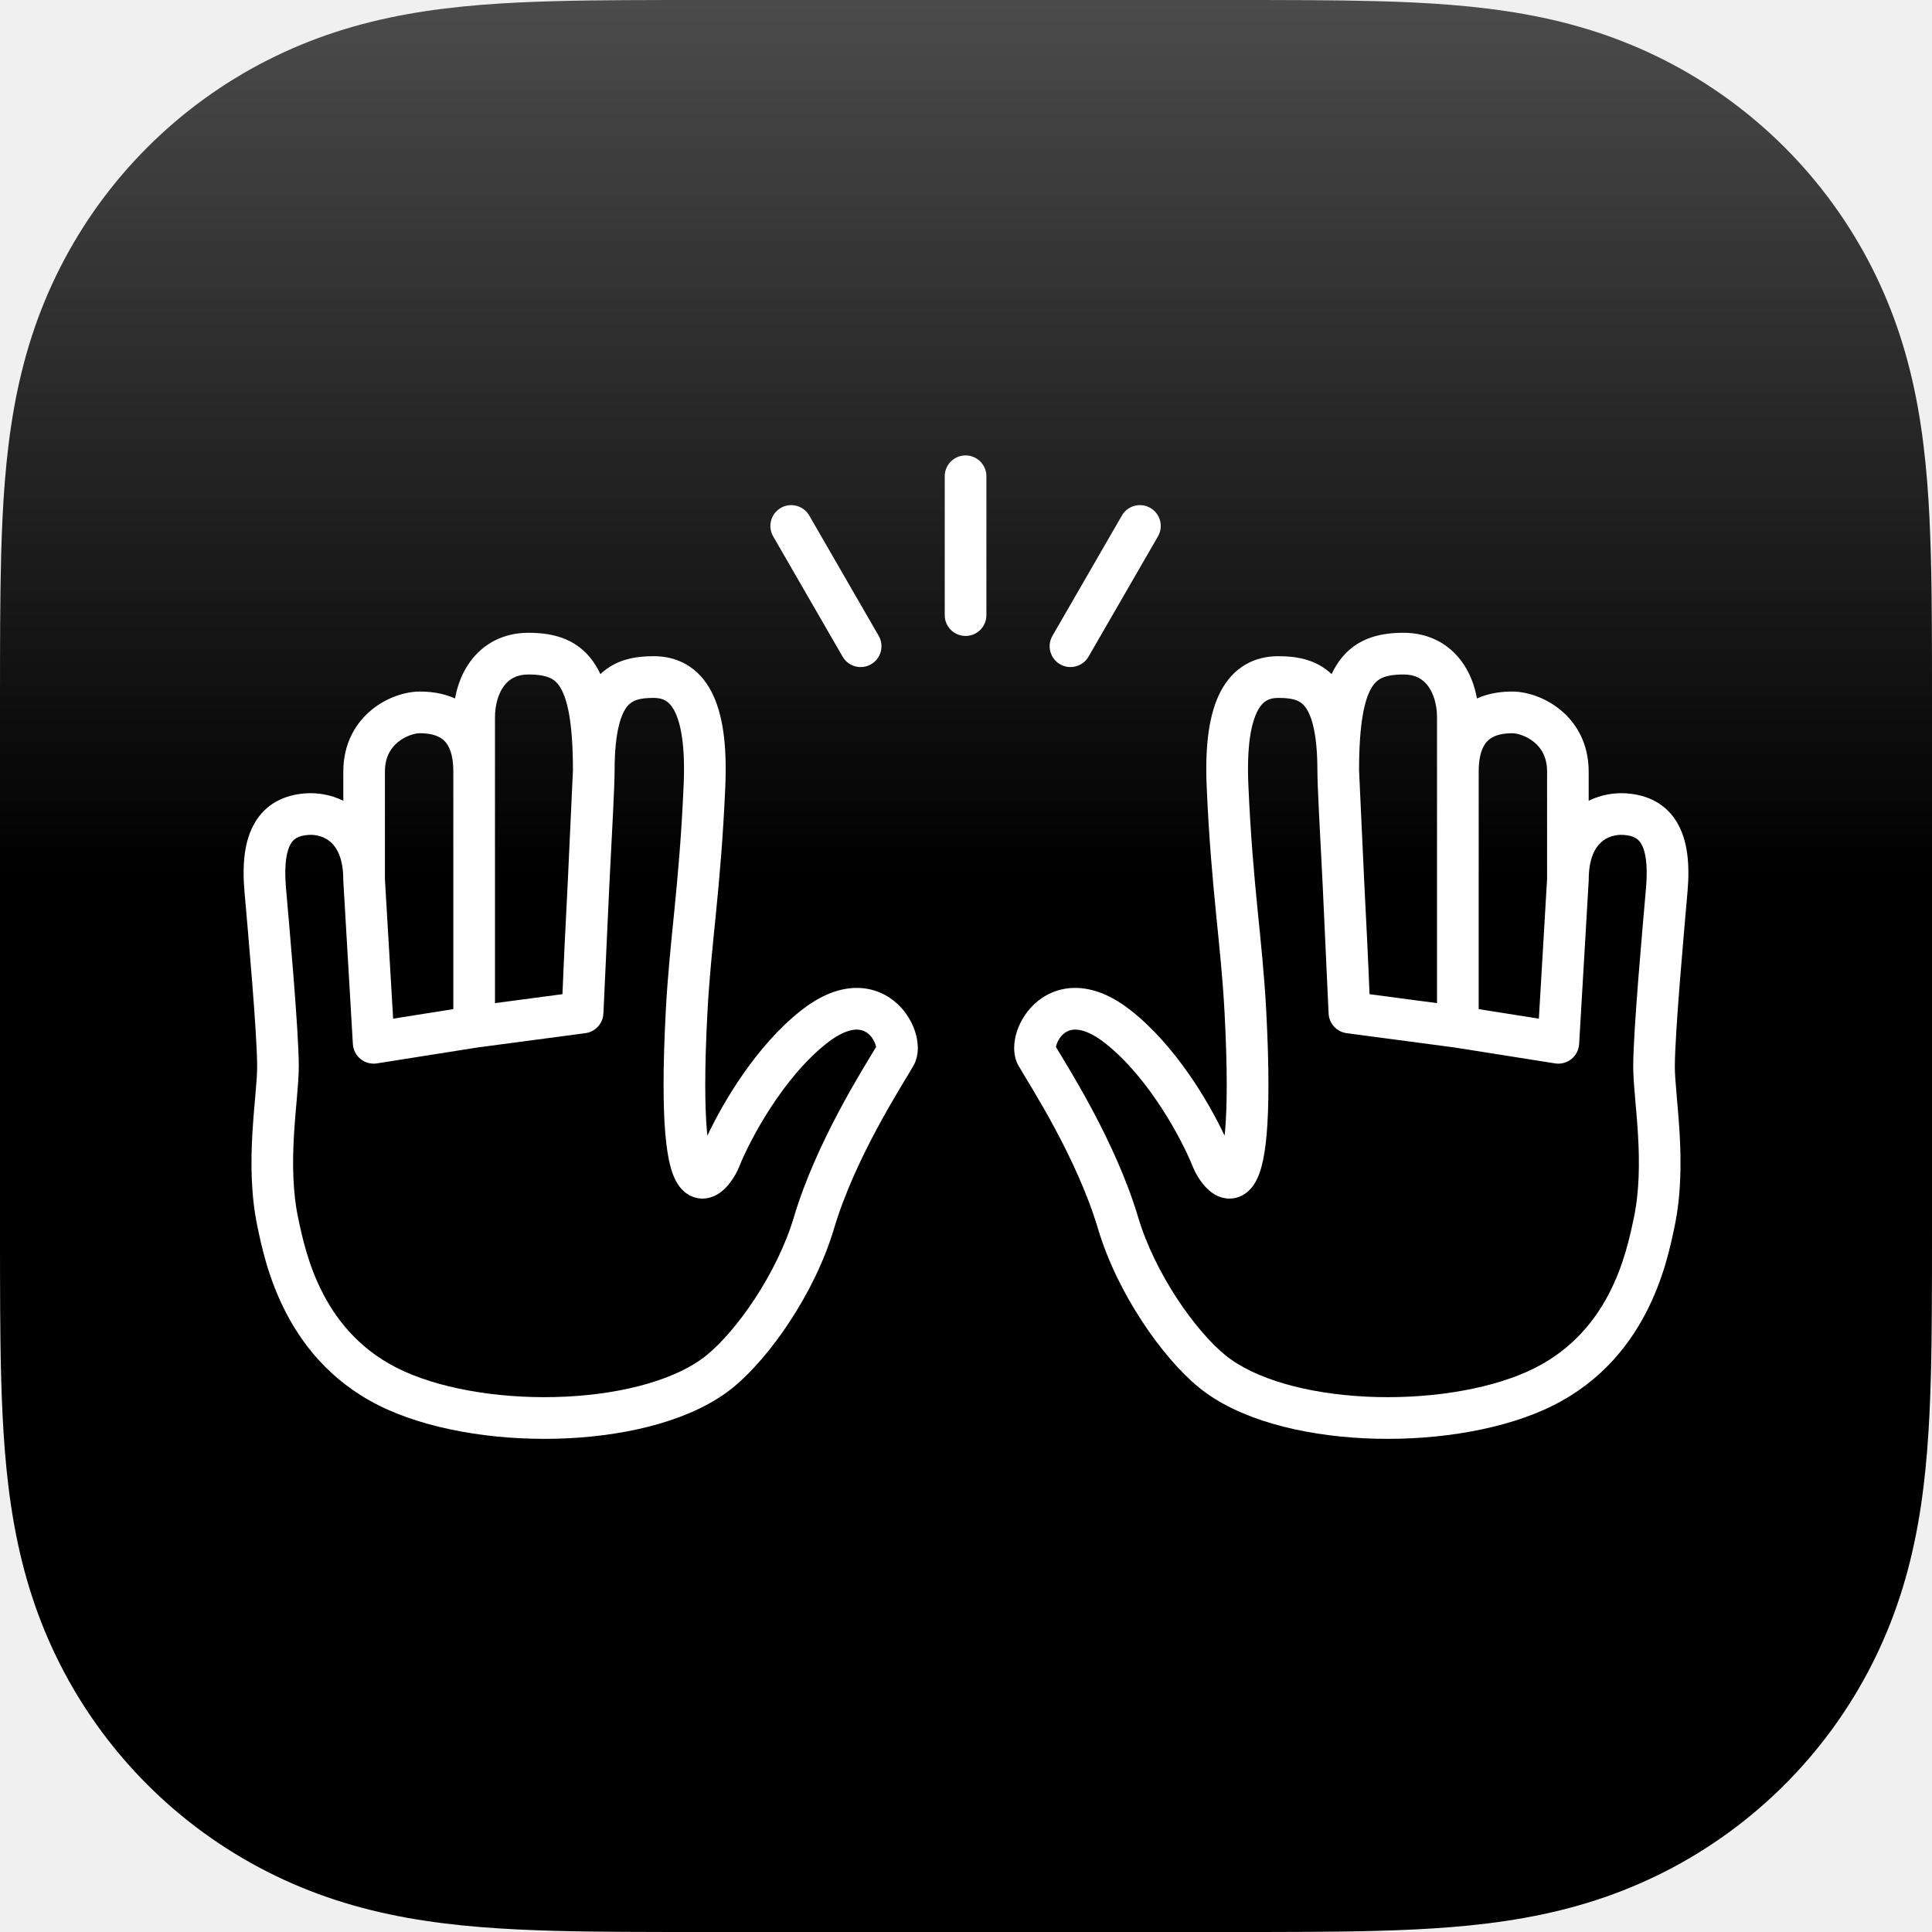
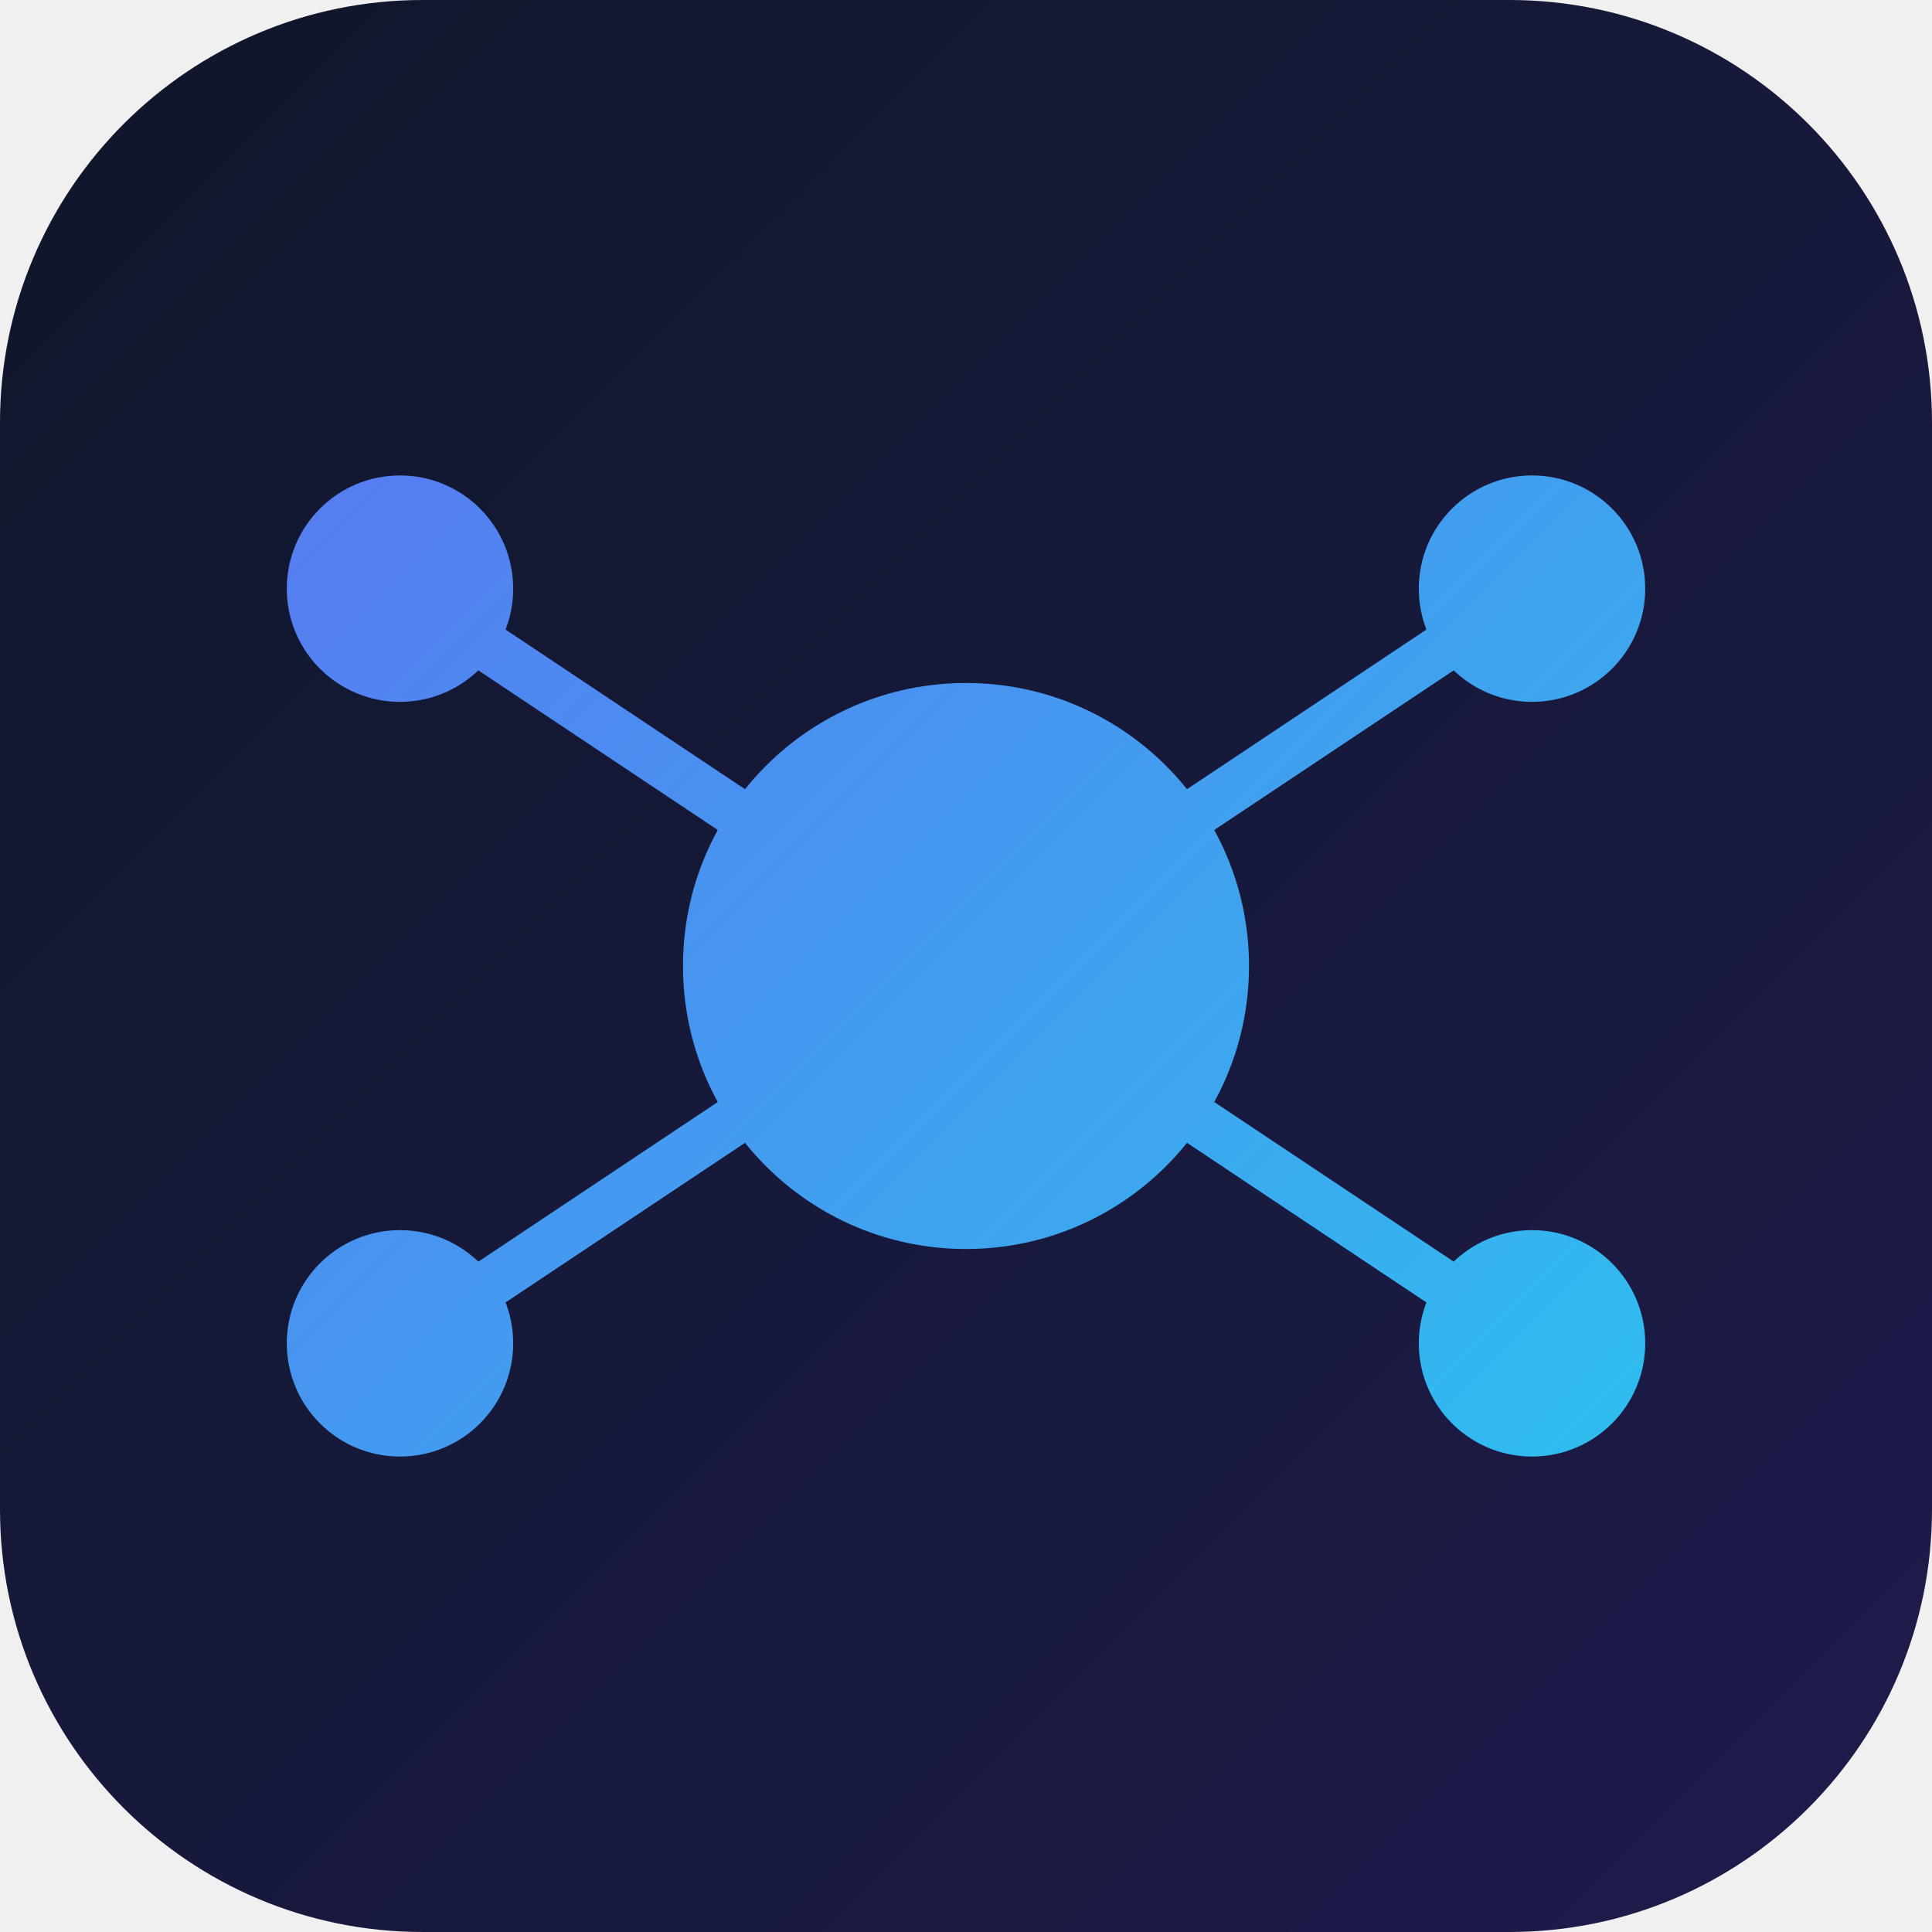
- <svg xmlns="http://www.w3.org/2000/svg" id="App_Icon_Shape" data-name="App Icon Shape" viewBox="0 0 1024 1024">
+ <svg xmlns="http://www.w3.org/2000/svg" viewBox="0 0 1024 1024">
  <defs>
-     <style> .cls-1 { fill: url(#linear-gradient); } .cls-2 { fill: #fff; } </style>
-     <linearGradient id="linear-gradient" x1="512" y1="464.77" x2="512" y2="-1109.83" gradientUnits="userSpaceOnUse">
-       <stop offset="0" stop-color="#000" />
-       <stop offset="1" stop-color="#fff" />
+     <linearGradient id="cortex-bg" x1="0" y1="0" x2="1024" y2="1024" gradientUnits="userSpaceOnUse">
+       <stop offset="0" stop-color="#0f172a" />
+       <stop offset="1" stop-color="#1e1b4b" />
+     </linearGradient>
+     <linearGradient id="cortex-mark" x1="0" y1="0" x2="1024" y2="1024" gradientUnits="userSpaceOnUse">
+       <stop offset="0" stop-color="#6366f1" />
+       <stop offset="1" stop-color="#22d3ee" />
    </linearGradient>
  </defs>
-   <path class="cls-1" d="M1024,651c0,14.24,0,28.48-.08,42.73-.07,12-.21,23.99-.53,35.98-.71,26.13-2.25,52.49-6.89,78.34-4.71,26.22-12.4,50.62-24.53,74.44-11.92,23.41-27.49,44.84-46.07,63.41-18.58,18.58-40,34.15-63.41,46.07-23.82,12.12-48.22,19.82-74.44,24.53-25.84,4.65-52.2,6.18-78.34,6.89-11.99.33-23.99.46-35.98.53-14.24.09-28.48.08-42.73.08h-278c-14.24,0-28.48,0-42.73-.08-12-.07-23.99-.21-35.98-.53-26.13-.71-52.49-2.25-78.34-6.89-26.22-4.71-50.62-12.4-74.44-24.53-23.41-11.92-44.84-27.49-63.41-46.07-18.58-18.58-34.15-40-46.07-63.41-12.12-23.82-19.82-48.22-24.53-74.44-4.65-25.84-6.18-52.2-6.89-78.34-.33-11.99-.46-23.99-.53-35.98C0,679.48,0,665.24,0,651v-278C0,358.76,0,344.52.08,330.27c.07-12,.21-23.99.53-35.98.71-26.13,2.25-52.49,6.89-78.34,4.71-26.22,12.4-50.62,24.53-74.44,11.92-23.41,27.49-44.84,46.07-63.41,18.58-18.58,40-34.15,63.41-46.07,23.82-12.12,48.22-19.82,74.44-24.53,25.84-4.65,52.2-6.18,78.34-6.89,11.99-.33,23.99-.46,35.98-.53C344.52,0,358.76,0,373,0h278c14.24,0,28.48,0,42.73.08,12,.07,23.99.21,35.98.53,26.13.71,52.49,2.25,78.34,6.89,26.22,4.71,50.62,12.4,74.44,24.53,23.41,11.92,44.84,27.49,63.41,46.07,18.58,18.58,34.15,40,46.07,63.41,12.12,23.82,19.82,48.22,24.53,74.44,4.65,25.84,6.18,52.2,6.89,78.34.33,11.99.46,23.99.53,35.98.09,14.24.08,28.48.08,42.73v278Z" />
-   <g>
-     <path class="cls-2" d="M500.73,326.03v-73.61c0-6.1,4.95-11.04,11.04-11.04s11.04,4.94,11.04,11.04v73.61c0,6.1-4.94,11.04-11.04,11.04s-11.04-4.94-11.04-11.04Z" />
-     <path class="cls-2" d="M557.82,337l36.8-63.75c3.05-5.28,9.8-7.09,15.08-4.04,5.28,3.05,7.09,9.8,4.04,15.08l-36.8,63.75c-3.05,5.28-9.8,7.09-15.08,4.04-5.28-3.05-7.09-9.8-4.04-15.08Z" />
-     <path class="cls-2" d="M465.72,337l-36.8-63.75c-3.05-5.28-9.8-7.09-15.08-4.04-5.28,3.05-7.09,9.8-4.04,15.08l36.8,63.75c3.05,5.28,9.8,7.09,15.08,4.04,5.28-3.05,7.09-9.8,4.04-15.08Z" />
-     <path class="cls-2" d="M865.63,565.4c0-19.19,5.18-76.08,6.8-94.85,1.1-12.69-.43-19.65-2.47-23.2-1.5-2.61-3.84-4.45-9.49-4.83-4.08-.27-8.52.89-11.83,3.88-3.11,2.8-6.58,8.44-6.58,19.83l-.02.64-5.07,86.49c-.18,3.11-1.67,6.01-4.1,7.96-2.43,1.95-5.56,2.79-8.64,2.3l-53.15-8.41-57.32-7.61c-5.29-.7-9.33-5.1-9.57-10.43l-3.16-68.35-.03-.58c-1.41-27.21-2.75-52.04-2.75-59.72,0-21.42-3.63-30.46-6.79-34.26-2.53-3.03-6.16-4.36-13.94-4.36-2.79,0-4.76.57-6.24,1.44-1.45.85-3.11,2.37-4.69,5.35-3.39,6.39-5.85,18.39-4.93,39.36,1.19,27.2,3.04,47.52,4.86,65.84,1.81,18.29,3.62,34.9,4.63,54.19,1.57,30.21,1.43,51.03.2,65.16-.62,7.06-1.53,12.76-2.77,17.27-1.17,4.27-2.93,8.62-5.97,11.86-3.69,3.93-8.95,5.81-14.41,4.49-4.33-1.04-7.38-3.79-9.04-5.54-3.48-3.66-5.94-8.38-6.9-10.81-5.61-14.15-22.96-47.01-46.46-65.56-6.85-5.41-11.85-6.97-14.99-7.21-2.96-.22-5.11.65-6.8,1.99-1.86,1.48-3.25,3.63-3.94,5.66-.24.72-.35,1.23-.39,1.56,6.37,10.75,31.63,50.16,43.54,90.15,8.88,29.81,30.28,60.19,46.27,73.2,15.48,12.6,43.29,20.41,74.62,21.95,31.04,1.52,63-3.23,85.5-13.32,43.46-19.48,52.31-62.38,56.27-80.98,3.08-14.43,3.14-29.84,2.31-44.14-.41-7.13-1.02-13.8-1.56-19.95-.52-5.97-.99-11.74-.99-16.47ZM761.65,380.26c0-6.7-1.79-12.67-4.75-16.66-2.68-3.61-6.62-6.11-12.95-6.11-5.18,0-8.67.64-11.13,1.69-2.2.94-4.05,2.4-5.74,5.12-3.88,6.27-6.74,18.88-6.75,43.99l2.75,59.45c1.03,19.83,2.1,41.32,2.8,59.19l35.77,4.75v-151.42ZM783.73,534.86l31.9,5.05,4.35-73.94v-57.02c0-7.83-3.19-12.62-6.96-15.68-4.21-3.42-9.12-4.64-11.44-4.64-4.22,0-8.59.66-11.73,2.89-2.42,1.72-6.11,5.78-6.11,17.44v125.91ZM842.06,424.42c6.61-3.29,13.68-4.34,19.89-3.93,11.26.75,21.19,5.47,27.16,15.85,5.42,9.44,6.55,21.92,5.32,36.12-1.7,19.62-6.73,75.01-6.73,92.94,0,3.6.38,8.39.91,14.56.52,6,1.17,13.05,1.61,20.59.87,15.04.93,32.74-2.76,50.02-3.84,18-14.24,72.04-68.84,96.52-26.54,11.89-62.2,16.87-95.62,15.23-33.13-1.63-66.61-9.88-87.49-26.88-19.65-16-43.43-50.25-53.49-84.02-11.36-38.14-35.96-75.76-42.1-86.42-3.62-6.28-2.48-13.73-.8-18.7,1.9-5.6,5.58-11.46,11.12-15.86,5.71-4.53,13.28-7.4,22.2-6.73,8.74.66,17.8,4.64,27.01,11.9,23.69,18.71,41.08,48.22,49.6,66.31.09-.83.19-1.7.27-2.61,1.11-12.65,1.3-32.3-.25-62.1-.97-18.65-2.71-34.62-4.55-53.16-1.84-18.51-3.74-39.28-4.95-67.06-.97-22.16,1.3-39,7.48-50.66,3.2-6.05,7.54-10.86,13.05-14.08,5.49-3.21,11.47-4.45,17.38-4.45,8.74,0,19.63,1.23,28.29,9.51.77-1.64,1.6-3.19,2.51-4.65,4-6.47,9.33-11.03,15.85-13.81,6.27-2.67,13.07-3.46,19.79-3.46,13.51,0,23.95,5.96,30.68,15.04,4.36,5.87,6.97,12.77,8.21,19.77,7.17-3.24,14.34-3.66,18.73-3.66,7.49,0,17.3,3.03,25.36,9.59,8.5,6.9,15.13,17.8,15.13,32.82v15.47Z" />
-     <path class="cls-2" d="M158.37,565.4c0-19.19-5.18-76.08-6.8-94.85-1.1-12.69.43-19.65,2.47-23.2,1.5-2.61,3.84-4.45,9.48-4.83,4.08-.27,8.52.89,11.84,3.88,3.11,2.8,6.58,8.44,6.58,19.83l.02.64,5.07,86.49c.18,3.11,1.67,6.01,4.1,7.96,2.43,1.95,5.57,2.79,8.65,2.3l53.15-8.41,57.32-7.61c5.3-.7,9.33-5.1,9.57-10.43l3.16-68.35.03-.58c1.41-27.21,2.74-52.04,2.74-59.72,0-21.42,3.63-30.46,6.8-34.26,2.53-3.03,6.16-4.36,13.94-4.36,2.79,0,4.76.57,6.24,1.44,1.45.85,3.11,2.37,4.69,5.35,3.38,6.39,5.85,18.39,4.93,39.36-1.19,27.2-3.04,47.52-4.86,65.84-1.81,18.29-3.62,34.9-4.63,54.19-1.57,30.21-1.43,51.03-.2,65.16.62,7.06,1.53,12.76,2.76,17.27,1.17,4.27,2.92,8.62,5.97,11.86,3.69,3.93,8.95,5.81,14.41,4.49,4.33-1.04,7.38-3.79,9.04-5.54,3.48-3.66,5.94-8.38,6.9-10.81,5.61-14.15,22.96-47.01,46.46-65.56,6.85-5.41,11.85-6.97,14.99-7.21,2.96-.22,5.11.65,6.8,1.99,1.86,1.48,3.25,3.63,3.94,5.66.24.72.35,1.23.39,1.56-6.37,10.75-31.63,50.16-43.54,90.15-8.88,29.81-30.28,60.19-46.27,73.2-15.48,12.6-43.29,20.41-74.62,21.95-31.03,1.52-63-3.23-85.5-13.32-43.46-19.48-52.31-62.38-56.28-80.98-3.08-14.43-3.14-29.84-2.31-44.14.41-7.13,1.02-13.8,1.56-19.95.52-5.97.99-11.74.99-16.47ZM262.35,380.26c0-6.7,1.79-12.67,4.75-16.66,2.68-3.61,6.62-6.11,12.95-6.11,5.18,0,8.67.64,11.13,1.69,2.21.94,4.06,2.4,5.74,5.12,3.89,6.27,6.74,18.88,6.75,43.99l-2.75,59.45c-1.03,19.83-2.1,41.32-2.8,59.19l-35.77,4.75v-151.42ZM240.27,534.86l-31.9,5.05-4.35-73.94v-57.02c0-7.83,3.19-12.62,6.97-15.68,4.21-3.42,9.12-4.64,11.44-4.64,4.23,0,8.59.66,11.73,2.89,2.42,1.72,6.11,5.78,6.11,17.44v125.91ZM181.94,424.42c-6.61-3.29-13.68-4.34-19.89-3.93-11.26.75-21.19,5.47-27.16,15.85-5.42,9.44-6.55,21.92-5.32,36.12,1.7,19.62,6.73,75.01,6.73,92.94,0,3.6-.37,8.39-.91,14.56-.52,6-1.17,13.05-1.61,20.59-.87,15.04-.93,32.74,2.76,50.02,3.84,18,14.23,72.04,68.84,96.52,26.53,11.89,62.2,16.87,95.62,15.23,33.13-1.63,66.61-9.88,87.48-26.88,19.65-16,43.43-50.25,53.49-84.02,11.36-38.14,35.96-75.76,42.1-86.42,3.62-6.28,2.48-13.73.8-18.7-1.9-5.6-5.58-11.46-11.12-15.86-5.71-4.53-13.28-7.4-22.2-6.73-8.74.66-17.8,4.64-27.01,11.9-23.69,18.71-41.08,48.22-49.6,66.31-.09-.83-.19-1.7-.27-2.61-1.11-12.65-1.3-32.3.25-62.1.97-18.65,2.71-34.62,4.55-53.16,1.83-18.51,3.73-39.28,4.95-67.06.97-22.16-1.31-39-7.48-50.66-3.2-6.05-7.54-10.86-13.05-14.08-5.49-3.21-11.47-4.45-17.38-4.45-8.74,0-19.62,1.23-28.29,9.51-.76-1.64-1.6-3.19-2.5-4.65-4-6.47-9.33-11.03-15.85-13.81-6.27-2.67-13.07-3.46-19.79-3.46-13.51,0-23.95,5.96-30.68,15.04-4.36,5.87-6.97,12.77-8.22,19.77-7.17-3.24-14.34-3.66-18.73-3.66-7.49,0-17.3,3.03-25.36,9.59-8.5,6.9-15.13,17.8-15.13,32.82v15.47Z" />
+   <rect width="1024" height="1024" rx="224" fill="url(#cortex-bg)" />
+   <g fill="url(#cortex-mark)">
+     <circle cx="512" cy="512" r="150" />
+     <circle cx="212" cy="312" r="60" />
+     <circle cx="812" cy="312" r="60" />
+     <circle cx="212" cy="712" r="60" />
+     <circle cx="812" cy="712" r="60" />
+   </g>
+   <g stroke="url(#cortex-mark)" stroke-width="26" stroke-linecap="round" fill="none">
+     <path d="M212 312 L512 512 L812 312" />
+     <path d="M212 712 L512 512 L812 712" />
  </g>
</svg>
